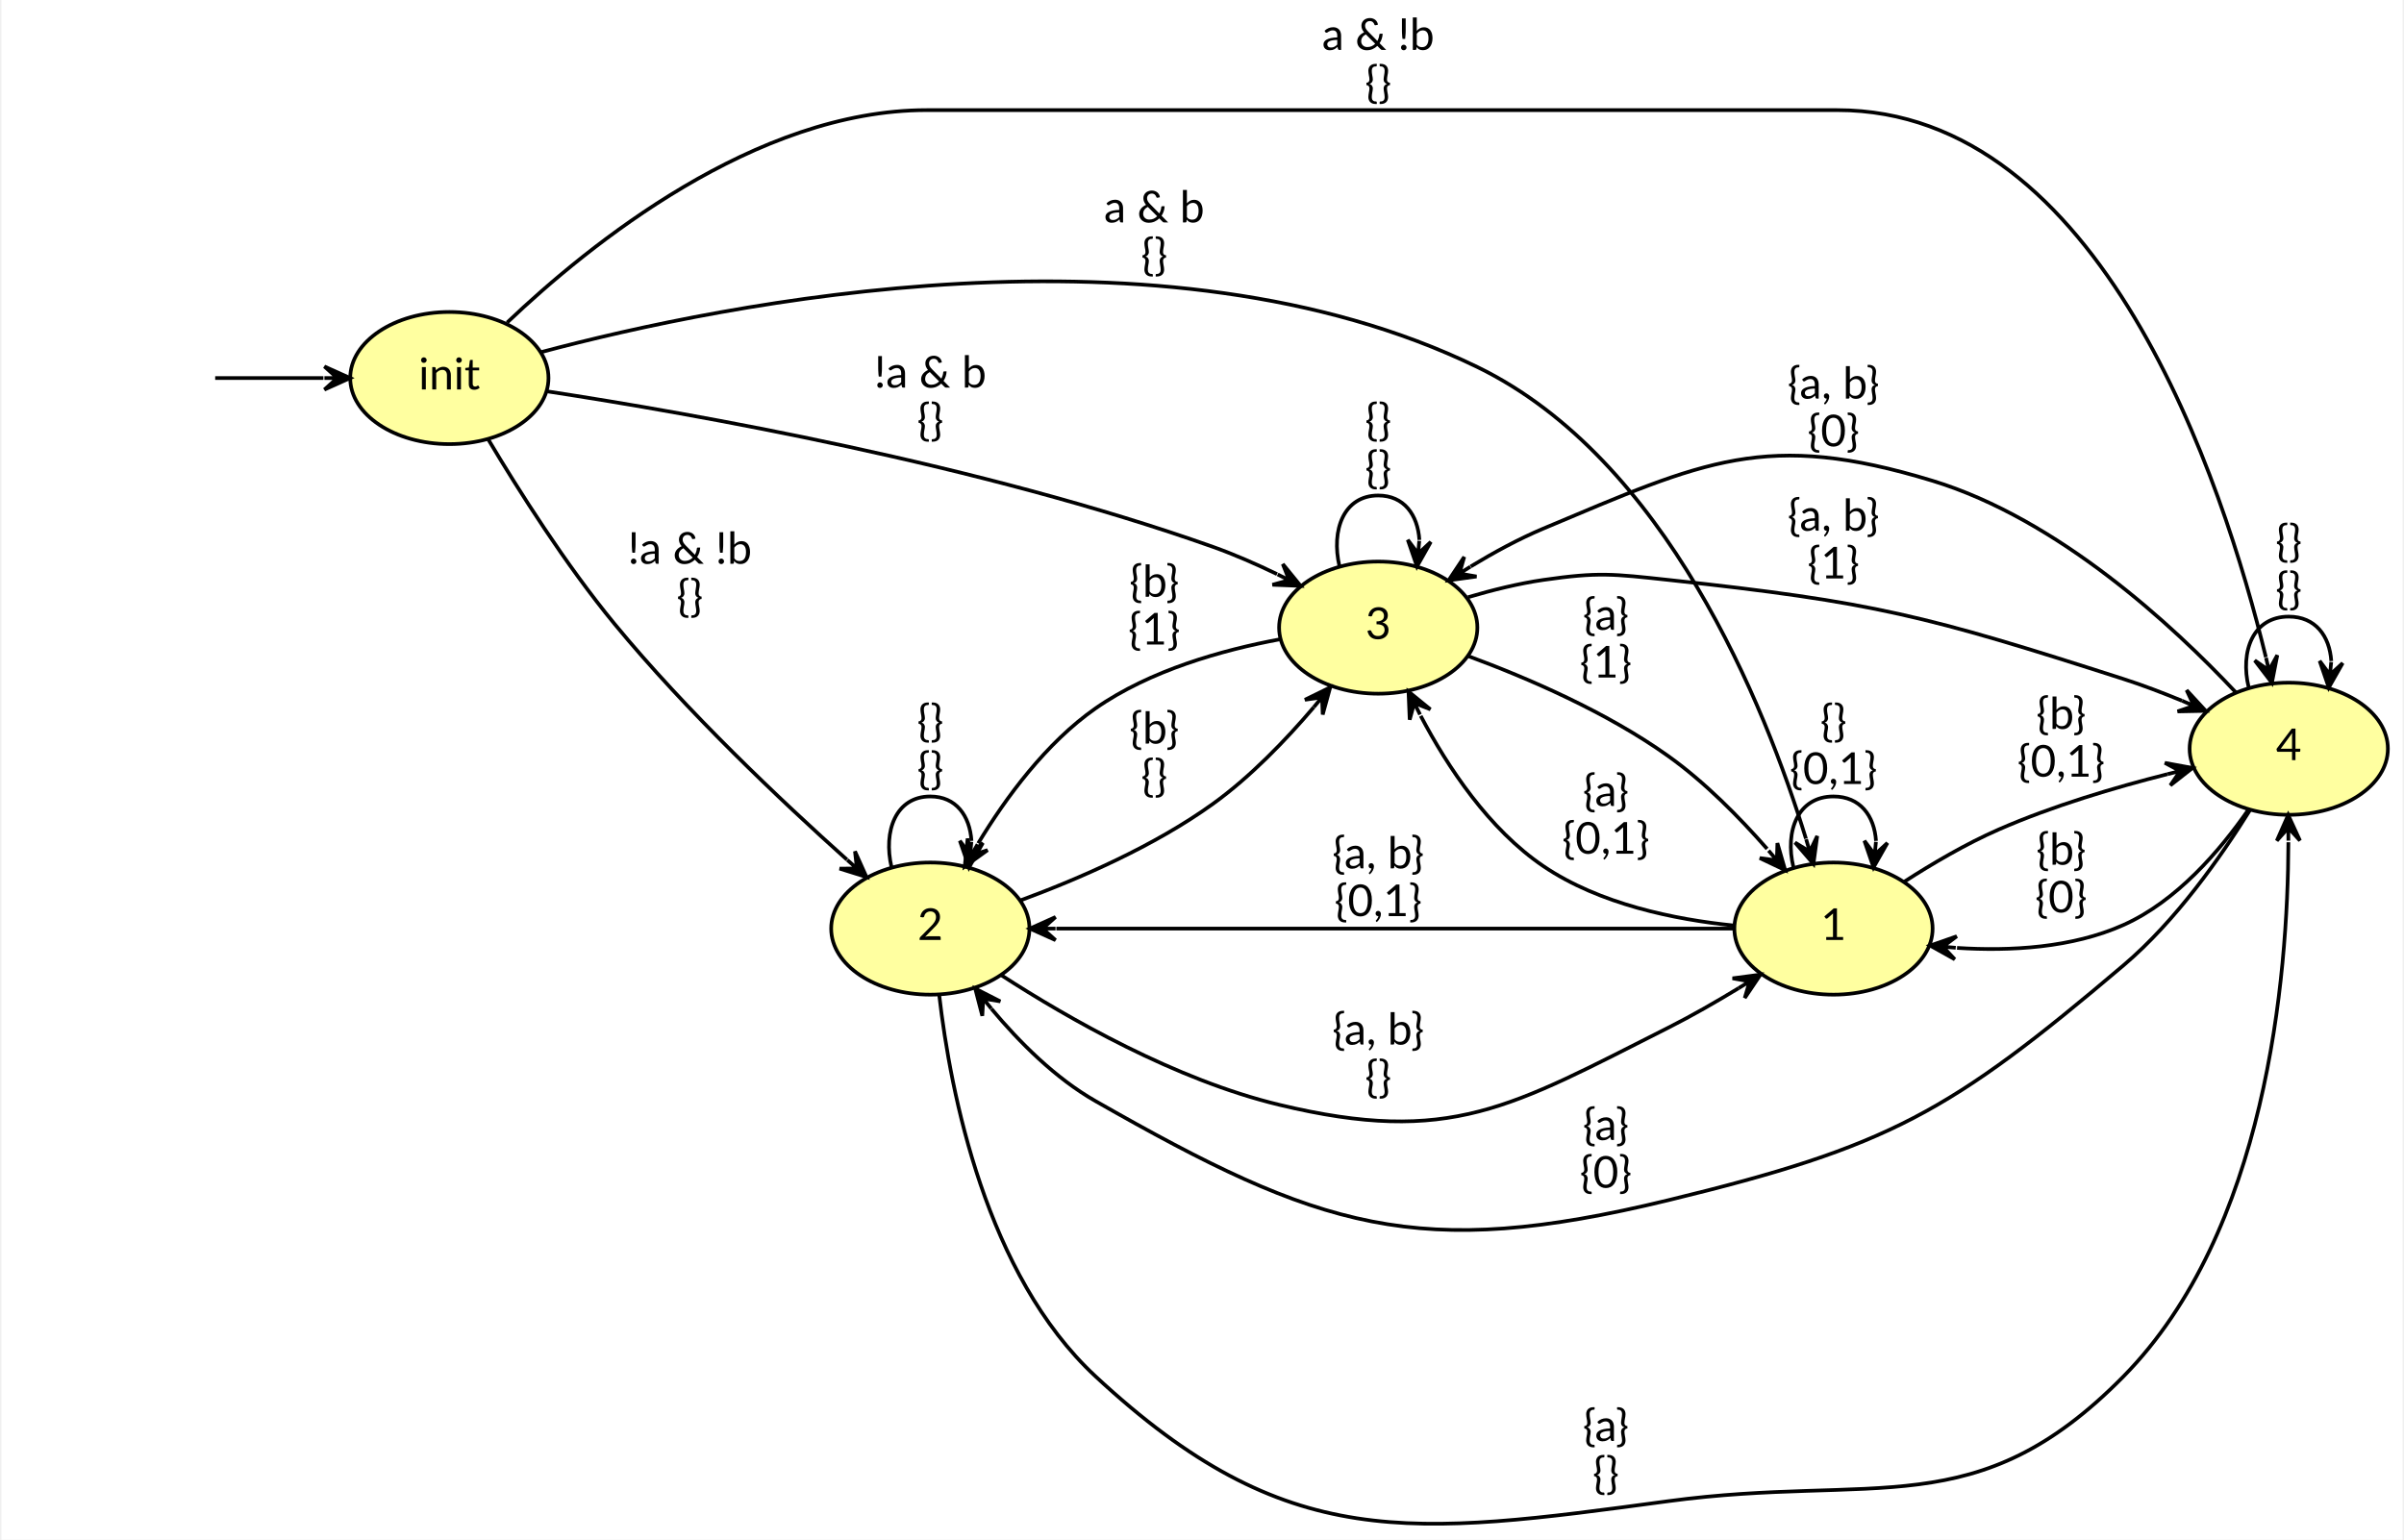
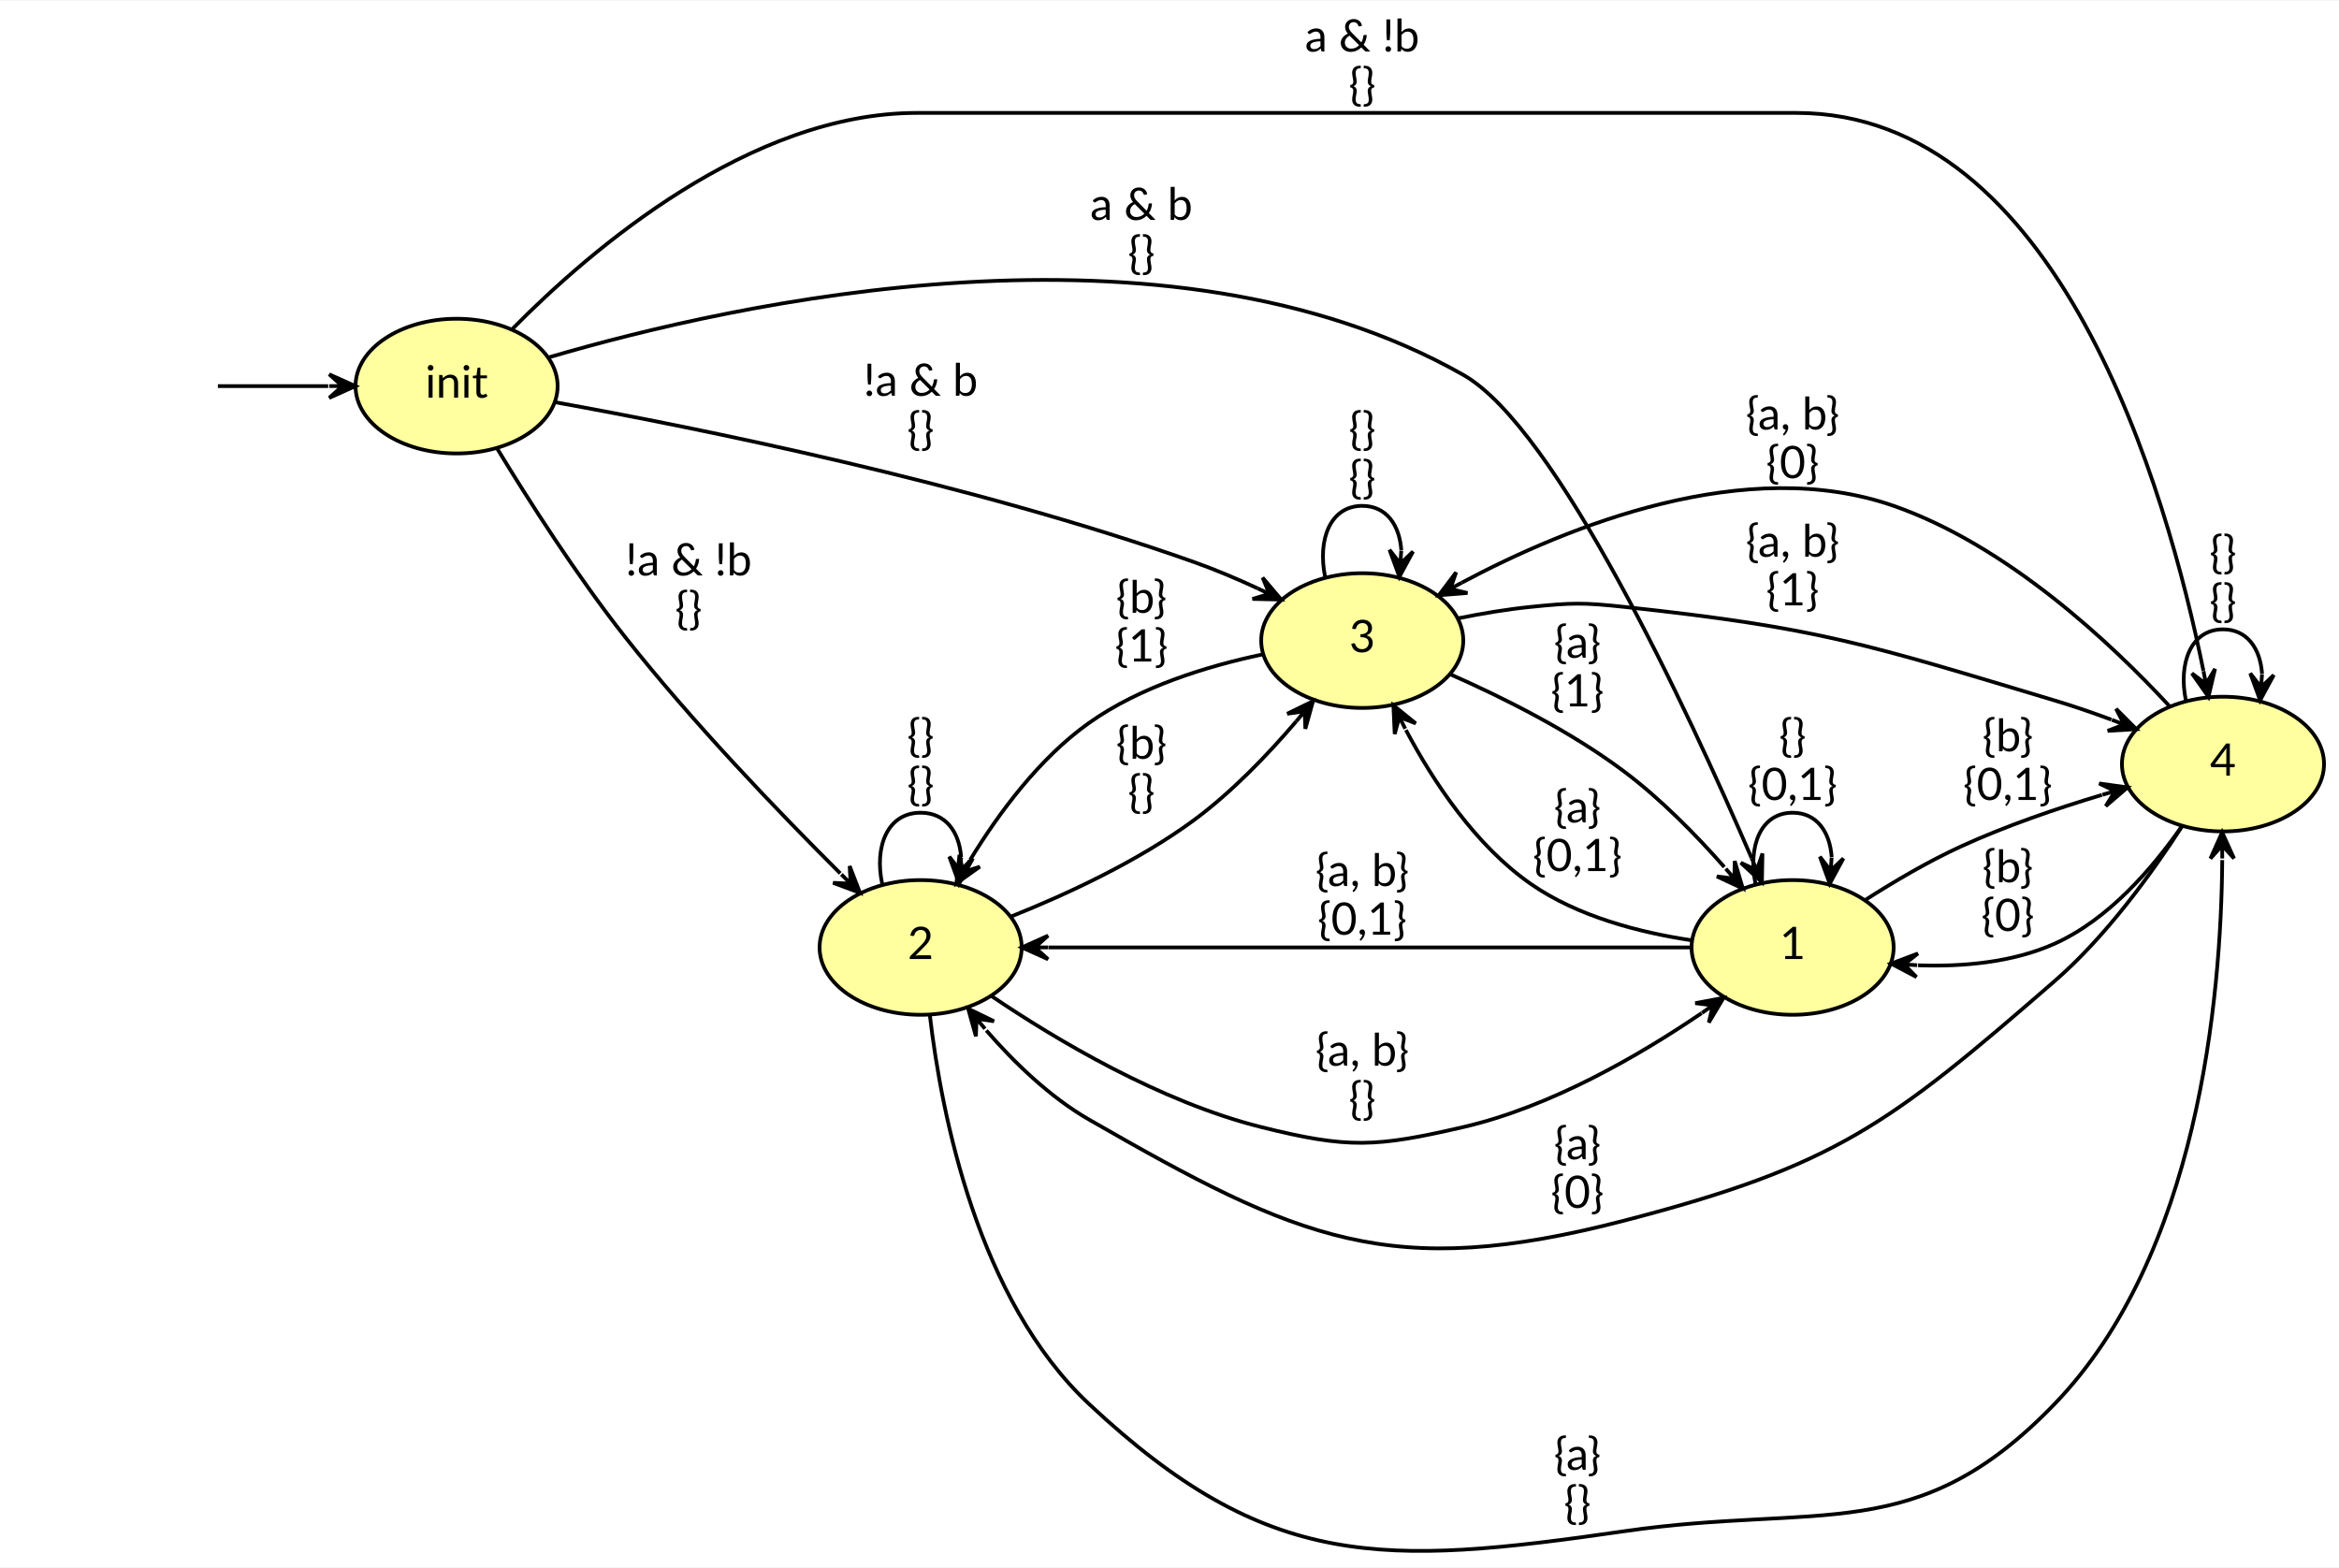
- <svg xmlns="http://www.w3.org/2000/svg" width="872" height="419pt" viewBox="0 0 654 419.5">
-   <g class="graph" transform="translate(4 415.5)">
-     <path fill="#fff" stroke="transparent" d="M-4 4v-419.5h654V4H-4z" />
+ <svg xmlns="http://www.w3.org/2000/svg" width="625pt" height="419pt" viewBox="0 0 625 418.65">
+   <g class="graph" transform="translate(4 414.65)">
+     <path fill="#fff" stroke="transparent" d="M-4 4v-418.65h625V4H-4z" />
    <g class="node">
-       <ellipse fill="#ffffa0" stroke="#000" cx="118" cy="-312.5" rx="27" ry="18" />
-       <text text-anchor="middle" x="118" y="-309.4" font-family="Lato" font-size="12">init</text>
+       <ellipse fill="#ffffa0" stroke="#000" cx="118" cy="-311.65" rx="27" ry="18" />
+       <text text-anchor="middle" x="118" y="-308.55" font-family="Lato" font-size="12">init</text>
    </g>
    <g class="edge">
-       <path fill="none" stroke="#000" d="M54.22-312.5H83.7" />
-       <path stroke="#000" d="M90.97-312.5l-7-3.15 3.5 3.15h-3.5 3.5l-3.5 3.15 7-3.15h0z" />
+       <path fill="none" stroke="#000" d="M54.22-311.65H83.7" />
+       <path stroke="#000" d="M90.97-311.65l-7-3.15 3.5 3.15h-3.5 3.5l-3.5 3.15 7-3.15h0z" />
    </g>
    <g class="node">
-       <ellipse fill="#ffffa0" stroke="#000" cx="249" cy="-162.5" rx="27" ry="18" />
-       <text text-anchor="middle" x="249" y="-159.4" font-family="Lato" font-size="12">2</text>
+       <ellipse fill="#ffffa0" stroke="#000" cx="242" cy="-161.65" rx="27" ry="18" />
+       <text text-anchor="middle" x="242" y="-158.55" font-family="Lato" font-size="12">2</text>
    </g>
    <g class="edge">
-       <path fill="none" stroke="#000" d="M128.56-295.84c8.34 14 21.17 34.23 34.44 50.34 19.61 23.8 45.31 48.12 63.3 64.23" />
-       <path stroke="#000" d="M231.62-176.55l-3.14-7 .52 4.68-2.61-2.33h0l2.61 2.33-4.71.03 7.33 2.29h0z" />
-       <text text-anchor="middle" x="183.5" y="-261.9" font-family="Lato" font-size="12">!a &amp; !b</text>
-       <text text-anchor="middle" x="183.5" y="-248.9" font-family="Lato" font-size="12">{}</text>
+       <path fill="none" stroke="#000" d="M128.74-295.14c8.45 13.91 21.33 34.09 34.26 50.49 18.04 22.87 41.15 46.91 57.52 63.2" />
+       <path stroke="#000" d="M225.8-176.24l-2.77-7.16.28 4.7-2.49-2.46h0l2.49 2.46-4.7-.22 7.19 2.68h0z" />
+       <text text-anchor="middle" x="180" y="-261.05" font-family="Lato" font-size="12">!a &amp; !b</text>
+       <text text-anchor="middle" x="180" y="-248.05" font-family="Lato" font-size="12">{}</text>
    </g>
    <g class="node">
-       <ellipse fill="#ffffa0" stroke="#000" cx="371" cy="-244.5" rx="27" ry="18" />
-       <text text-anchor="middle" x="371" y="-241.4" font-family="Lato" font-size="12">3</text>
+       <ellipse fill="#ffffa0" stroke="#000" cx="360" cy="-243.65" rx="27" ry="18" />
+       <text text-anchor="middle" x="360" y="-240.55" font-family="Lato" font-size="12">3</text>
    </g>
    <g class="edge">
-       <path fill="none" stroke="#000" d="M144.73-308.86c39.71 6.08 117.96 19.88 181.27 42.36 5.78 2.06 11.79 4.69 17.43 7.42" />
-       <path stroke="#000" d="M349.86-255.87l-4.85-5.95 1.72 4.39-3.13-1.57h0l3.13 1.57-4.54 1.25 7.67.31h0z" />
-       <text text-anchor="middle" x="249" y="-309.9" font-family="Lato" font-size="12">!a &amp; b</text>
-       <text text-anchor="middle" x="249" y="-296.9" font-family="Lato" font-size="12">{}</text>
+       <path fill="none" stroke="#000" d="M144.24-307.36c37.8 6.82 111.06 21.56 170.76 42.71 5.62 1.99 11.48 4.47 17.02 7.03" />
+       <path stroke="#000" d="M338.34-254.61l-4.96-5.86 1.8 4.35-3.16-1.5h0l3.16 1.5-4.51 1.34 7.67.17h0z" />
+       <text text-anchor="middle" x="242" y="-309.05" font-family="Lato" font-size="12">!a &amp; b</text>
+       <text text-anchor="middle" x="242" y="-296.05" font-family="Lato" font-size="12">{}</text>
    </g>
    <g class="node">
-       <ellipse fill="#ffffa0" stroke="#000" cx="619" cy="-211.5" rx="27" ry="18" />
-       <text text-anchor="middle" x="619" y="-208.4" font-family="Lato" font-size="12">4</text>
+       <ellipse fill="#ffffa0" stroke="#000" cx="590" cy="-210.65" rx="27" ry="18" />
+       <text text-anchor="middle" x="590" y="-207.55" font-family="Lato" font-size="12">4</text>
    </g>
    <g class="edge">
-       <path fill="none" stroke="#000" d="M133.74-327.62c22.48-21.39 67.68-57.88 114.26-57.88h248c71.94 0 105.07 100.95 116.77 149.06" />
-       <path stroke="#000" d="M614.41-229.46l1.47-7.54-2.27 4.13-.8-3.41h0l.8 3.41-3.87-2.69 4.67 6.1h0z" />
-       <text text-anchor="middle" x="371" y="-401.9" font-family="Lato" font-size="12">a &amp; !b</text>
-       <text text-anchor="middle" x="371" y="-388.9" font-family="Lato" font-size="12">{}</text>
+       <path fill="none" stroke="#000" d="M132.77-326.78c21.07-21.38 63.55-57.87 108.23-57.87h235c70.23 0 99.03 100.94 108.77 149.06" />
+       <path stroke="#000" d="M586.12-228.62l1.76-7.47-2.42 4.03-.67-3.43h0l.67 3.43-3.76-2.83 4.42 6.27h0z" />
+       <text text-anchor="middle" x="360" y="-401.05" font-family="Lato" font-size="12">a &amp; !b</text>
+       <text text-anchor="middle" x="360" y="-388.05" font-family="Lato" font-size="12">{}</text>
    </g>
    <g class="node">
-       <ellipse fill="#ffffa0" stroke="#000" cx="495" cy="-162.5" rx="27" ry="18" />
-       <text text-anchor="middle" x="495" y="-159.4" font-family="Lato" font-size="12">1</text>
+       <ellipse fill="#ffffa0" stroke="#000" cx="475" cy="-161.65" rx="27" ry="18" />
+       <text text-anchor="middle" x="475" y="-158.55" font-family="Lato" font-size="12">1</text>
    </g>
    <g class="edge">
-       <path fill="none" stroke="#000" d="M142.95-319.55c50.28-13.41 169.23-37.69 255.05 4.05 51.42 25.01 78.29 92.02 89.5 128.5" />
-       <path stroke="#000" d="M489.54-180.13l1.03-7.6-2.03 4.25-.99-3.36h0l.99 3.36-4.01-2.46 5.01 5.81h0z" />
-       <text text-anchor="middle" x="310" y="-354.9" font-family="Lato" font-size="12">a &amp; b</text>
-       <text text-anchor="middle" x="310" y="-341.9" font-family="Lato" font-size="12">{}</text>
+       <path fill="none" stroke="#000" d="M142.81-319.38c49.32-14.48 164.66-40.39 244.19 4.73 24.94 14.14 60.06 89.75 77.04 129.12" />
+       <path stroke="#000" d="M466.8-179.08l.14-7.67-1.52 4.45-1.38-3.21h0l1.38 3.21-4.27-1.98 5.65 5.2h0z" />
+       <text text-anchor="middle" x="301" y="-356.05" font-family="Lato" font-size="12">a &amp; b</text>
+       <text text-anchor="middle" x="301" y="-343.05" font-family="Lato" font-size="12">{}</text>
    </g>
    <g class="edge">
-       <path fill="none" stroke="#000" d="M238.45-179.16c-2.34-9.96 1.17-19.34 10.55-19.34 7.03 0 10.77 5.28 11.21 12.11" />
-       <path stroke="#000" d="M259.55-179.16l3.77-6.69-3.46 3.2.32-3.48h0l-.32 3.48-2.81-3.77 2.5 7.26h0z" />
-       <text text-anchor="middle" x="249" y="-214.9" font-family="Lato" font-size="12">{}</text>
-       <text text-anchor="middle" x="249" y="-201.9" font-family="Lato" font-size="12">{}</text>
+       <path fill="none" stroke="#000" d="M231.72-178.69c-2.1-9.82 1.33-18.96 10.28-18.96 6.71 0 10.32 5.14 10.82 11.85" />
+       <path stroke="#000" d="M252.28-178.69l3.67-6.74-3.41 3.25.27-3.49h0l-.27 3.49-2.88-3.73 2.62 7.22h0z" />
+       <text text-anchor="middle" x="242" y="-214.05" font-family="Lato" font-size="12">{}</text>
+       <text text-anchor="middle" x="242" y="-201.05" font-family="Lato" font-size="12">{}</text>
    </g>
    <g class="edge">
-       <path fill="none" stroke="#000" d="M273.59-170.2c15.71-5.79 36.35-14.72 52.41-26.3 10.18-7.34 19.8-17.33 27.43-26.3" />
-       <path stroke="#000" d="M357.92-228.22l-6.89 3.38 4.66-.68-2.24 2.69h0l2.24-2.69.19 4.7 2.04-7.4h0z" />
-       <text text-anchor="middle" x="310" y="-212.9" font-family="Lato" font-size="12">{b}</text>
-       <text text-anchor="middle" x="310" y="-199.9" font-family="Lato" font-size="12">{}</text>
+       <path fill="none" stroke="#000" d="M266.31-169.97c14.75-5.9 33.78-14.7 48.69-25.68 10.1-7.45 19.71-17.45 27.36-26.41" />
+       <path stroke="#000" d="M346.85-227.46l-6.89 3.36 4.66-.67-2.24 2.69h0l2.24-2.69.18 4.7 2.05-7.39h0z" />
+       <text text-anchor="middle" x="301" y="-212.05" font-family="Lato" font-size="12">{b}</text>
+       <text text-anchor="middle" x="301" y="-199.05" font-family="Lato" font-size="12">{}</text>
    </g>
    <g class="edge">
-       <path fill="none" stroke="#000" d="M251.43-144.36c3.07 26.63 12.7 76.14 42.57 103.86 52.01 48.28 85.67 43.47 156 34 56.63-7.62 83.91 6.73 124-34 38.85-39.46 44.78-108.38 44.9-145.53" />
-       <path stroke="#000" d="M618.85-193.46l-3.1 7.02 3.13-3.52.02 3.5h0l-.02-3.5 3.17 3.48-3.2-6.98h0z" />
-       <text text-anchor="middle" x="433" y="-22.9" font-family="Lato" font-size="12">{a}</text>
-       <text text-anchor="middle" x="433" y="-9.9" font-family="Lato" font-size="12">{}</text>
+       <path fill="none" stroke="#000" d="M244.46-143.55c3.11 26.59 12.79 76.04 42.54 103.9C334.68 5 365.35 3.7 430-5.65c52.75-7.64 77.99 4.35 115-34C583.35-79.4 589.52-147.91 589.8-185" />
+       <path stroke="#000" d="M589.78-192.42l-3.13 7.01 3.14-3.51.01 3.5h0l-.01-3.5 3.16 3.49-3.17-6.99h0z" />
+       <text text-anchor="middle" x="417.5" y="-22.05" font-family="Lato" font-size="12">{a}</text>
+       <text text-anchor="middle" x="417.5" y="-9.05" font-family="Lato" font-size="12">{}</text>
    </g>
    <g class="edge">
-       <path fill="none" stroke="#000" d="M268.4-149.76c18.24 11.79 47.45 28.49 75.6 35.26 46.69 11.23 63.12.63 106-21 6.36-3.21 13.02-7.03 19.17-10.77" />
-       <path stroke="#000" d="M475.12-149.96l-7.61 1.01 4.64.84-2.98 1.84h0l2.98-1.84-1.32 4.52 4.29-6.37h0z" />
-       <text text-anchor="middle" x="371" y="-130.9" font-family="Lato" font-size="12">{a, b}</text>
-       <text text-anchor="middle" x="371" y="-117.9" font-family="Lato" font-size="12">{}</text>
+       <path fill="none" stroke="#000" d="M260.87-148.7c17.42 11.78 45.16 28.3 72.13 35.05 23.28 5.82 30.62 5.4 54 0 23.35-5.4 46.98-19.08 63.71-30.46" />
+       <path stroke="#000" d="M456.55-148.18l-7.55 1.42 4.68.58-2.87 2.01h0l2.87-2.01-1.07 4.59 3.94-6.59h0z" />
+       <text text-anchor="middle" x="360" y="-130.05" font-family="Lato" font-size="12">{a, b}</text>
+       <text text-anchor="middle" x="360" y="-117.05" font-family="Lato" font-size="12">{}</text>
    </g>
    <g class="edge">
-       <path fill="none" stroke="#000" d="M344.24-241.32c-15.64 2.91-35.38 8.44-50.24 18.82-13.43 9.39-24.36 24.21-31.96 36.77" />
-       <path stroke="#000" d="M258.37-179.4l6.23-4.48-4.48 1.45 1.76-3.03h0l-1.76 3.03-.96-4.61-.79 7.64h0z" />
-       <text text-anchor="middle" x="310" y="-252.9" font-family="Lato" font-size="12">{b}</text>
-       <text text-anchor="middle" x="310" y="-239.9" font-family="Lato" font-size="12">{1}</text>
+       <path fill="none" stroke="#000" d="M333.23-239.92c-14.59 3.08-32.59 8.58-46.23 18.27-13.28 9.42-24.14 24.11-31.76 36.59" />
+       <path stroke="#000" d="M251.56-178.77l6.26-4.45-4.49 1.43 1.77-3.02h0l-1.77 3.02-.95-4.61-.82 7.63h0z" />
+       <text text-anchor="middle" x="301" y="-251.05" font-family="Lato" font-size="12">{b}</text>
+       <text text-anchor="middle" x="301" y="-238.05" font-family="Lato" font-size="12">{1}</text>
    </g>
    <g class="edge">
-       <path fill="none" stroke="#000" d="M360.45-261.16c-2.34-9.96 1.17-19.34 10.55-19.34 7.03 0 10.77 5.28 11.21 12.11" />
-       <path stroke="#000" d="M381.55-261.16l3.77-6.69-3.46 3.2.32-3.48h0l-.32 3.48-2.81-3.77 2.5 7.26h0z" />
-       <text text-anchor="middle" x="371" y="-296.9" font-family="Lato" font-size="12">{}</text>
-       <text text-anchor="middle" x="371" y="-283.9" font-family="Lato" font-size="12">{}</text>
+       <path fill="none" stroke="#000" d="M350.08-260.69c-2.03-9.82 1.28-18.96 9.92-18.96 6.48 0 9.96 5.14 10.44 11.85" />
+       <path stroke="#000" d="M369.92-260.69l3.65-6.75-3.39 3.26.25-3.49h0l-.25 3.49-2.89-3.72 2.63 7.21h0z" />
+       <text text-anchor="middle" x="360" y="-296.05" font-family="Lato" font-size="12">{}</text>
+       <text text-anchor="middle" x="360" y="-283.05" font-family="Lato" font-size="12">{}</text>
    </g>
    <g class="edge">
-       <path fill="none" stroke="#000" d="M395.47-252.79c6.56-1.94 13.75-3.73 20.53-4.71 14.96-2.16 18.98-1.62 34 0 56.08 6.04 70.3 9.74 124 27 5.24 1.68 10.7 3.77 15.93 5.93" />
-       <path stroke="#000" d="M596.39-221.82l-5.21-5.64 1.99 4.27-3.22-1.38h0l3.22 1.38-4.46 1.52 7.68-.15h0z" />
-       <text text-anchor="middle" x="495" y="-270.9" font-family="Lato" font-size="12">{a, b}</text>
-       <text text-anchor="middle" x="495" y="-257.9" font-family="Lato" font-size="12">{1}</text>
+       <path fill="none" stroke="#000" d="M385.53-249.58c6.31-1.28 13.11-2.43 19.47-3.07 11.05-1.12 13.95-1.19 25 0 52.01 5.58 64.9 9.97 115 25 4.96 1.48 10.16 3.27 15.17 5.13" />
+       <path stroke="#000" d="M566.85-219.98l-5.42-5.43 2.15 4.18-3.27-1.24h0l3.27 1.24-4.39 1.7 7.66-.45h0z" />
+       <text text-anchor="middle" x="475" y="-266.05" font-family="Lato" font-size="12">{a, b}</text>
+       <text text-anchor="middle" x="475" y="-253.05" font-family="Lato" font-size="12">{1}</text>
    </g>
    <g class="edge">
-       <path fill="none" stroke="#000" d="M395.46-236.76c16.2 5.98 37.75 15.27 54.54 27.26 9.9 7.07 19.34 16.63 26.92 25.28" />
-       <path stroke="#000" d="M481.85-178.42l-2.13-7.37-.14 4.71-2.26-2.67h0l2.26 2.67-4.66-.63 6.93 3.29h0z" />
-       <text text-anchor="middle" x="433" y="-243.9" font-family="Lato" font-size="12">{a}</text>
-       <text text-anchor="middle" x="433" y="-230.9" font-family="Lato" font-size="12">{1}</text>
+       <path fill="none" stroke="#000" d="M383.58-234.61c14.07 6.2 32.13 15.23 46.42 25.96 9.73 7.3 19.15 16.89 26.75 25.51" />
+       <path stroke="#000" d="M461.71-177.38l-2.18-7.36-.1 4.71-2.29-2.66h0l2.29 2.66-4.67-.6 6.95 3.25h0z" />
+       <text text-anchor="middle" x="417.5" y="-239.05" font-family="Lato" font-size="12">{a}</text>
+       <text text-anchor="middle" x="417.5" y="-226.05" font-family="Lato" font-size="12">{1}</text>
    </g>
    <g class="edge">
-       <path fill="none" stroke="#000" d="M608.49-194.86c-7.95 12.8-20.26 30.3-34.49 42.36-47.3 40.11-63.73 49.37-124 64-68.38 16.61-94.87 7.85-156-27-10.94-6.23-20.77-16.08-28.35-25.15" />
-       <path stroke="#000" d="M261.23-146.16l1.93 7.43.26-4.7 2.19 2.73h0l-2.19-2.73 4.65.76-6.84-3.49h0z" />
-       <text text-anchor="middle" x="433" y="-104.9" font-family="Lato" font-size="12">{a}</text>
-       <text text-anchor="middle" x="433" y="-91.9" font-family="Lato" font-size="12">{0}</text>
+       <path fill="none" stroke="#000" d="M579-193.91c-8.05 12.47-20.25 29.33-34 41.26-44.17 38.34-58.38 49.3-115 64-62.6 16.24-86.91 5.2-143-27-10.43-5.99-19.95-15.21-27.45-23.82" />
+       <path stroke="#000" d="M254.7-145.29l2.07 7.39.17-4.71 2.25 2.69h0l-2.25-2.69 4.67.68-6.91-3.36h0z" />
+       <text text-anchor="middle" x="417.5" y="-105.05" font-family="Lato" font-size="12">{a}</text>
+       <text text-anchor="middle" x="417.5" y="-92.05" font-family="Lato" font-size="12">{0}</text>
    </g>
    <g class="edge">
-       <path fill="none" stroke="#000" d="M604.6-226.84c-17.03-18.15-48.36-47.21-82.6-57.66-45.4-13.85-62.24-5.38-106 13-6.69 2.81-13.56 6.55-19.81 10.34" />
-       <path stroke="#000" d="M390.17-257.38l7.6-1.05-4.64-.81 2.97-1.86h0l-2.97 1.86 1.29-4.53-4.25 6.39h0z" />
-       <text text-anchor="middle" x="495" y="-306.9" font-family="Lato" font-size="12">{a, b}</text>
-       <text text-anchor="middle" x="495" y="-293.9" font-family="Lato" font-size="12">{0}</text>
+       <path fill="none" stroke="#000" d="M575.79-226.03c-15.63-16.9-43.39-43.03-73.79-53.62-39.48-13.76-86.84 5.31-115.39 20.52" />
+       <path stroke="#000" d="M380.47-255.76l7.65-.61-4.59-1.08 3.07-1.68h0l-3.07 1.68 1.56-4.44-4.62 6.13h0z" />
+       <text text-anchor="middle" x="475" y="-300.05" font-family="Lato" font-size="12">{a, b}</text>
+       <text text-anchor="middle" x="475" y="-287.05" font-family="Lato" font-size="12">{0}</text>
    </g>
    <g class="edge">
-       <path fill="none" stroke="#000" d="M608.1-228.16c-2.42-9.96 1.21-19.34 10.9-19.34 7.27 0 11.13 5.28 11.58 12.11" />
-       <path stroke="#000" d="M629.9-228.16l3.79-6.68-3.46 3.19.33-3.48h0l-.33 3.48-2.81-3.78 2.48 7.27h0z" />
-       <text text-anchor="middle" x="619" y="-263.9" font-family="Lato" font-size="12">{}</text>
-       <text text-anchor="middle" x="619" y="-250.9" font-family="Lato" font-size="12">{}</text>
+       <path fill="none" stroke="#000" d="M580.08-227.69c-2.03-9.82 1.28-18.96 9.92-18.96 6.48 0 9.96 5.14 10.44 11.85" />
+       <path stroke="#000" d="M599.92-227.69l3.65-6.75-3.39 3.26.25-3.49h0l-.25 3.49-2.89-3.72 2.63 7.21h0z" />
+       <text text-anchor="middle" x="590" y="-263.05" font-family="Lato" font-size="12">{}</text>
+       <text text-anchor="middle" x="590" y="-250.05" font-family="Lato" font-size="12">{}</text>
    </g>
    <g class="edge">
-       <path fill="none" stroke="#000" d="M607.98-194.85c-7.73 11.14-19.53 24.89-33.98 31.35-14 6.27-30.88 7.19-45.35 6.26" />
-       <path stroke="#000" d="M521.33-157.87l6.7 3.74-3.21-3.44 3.48.3h0l-3.48-.3 3.76-2.84-7.25 2.54h0z" />
-       <text text-anchor="middle" x="557" y="-179.9" font-family="Lato" font-size="12">{b}</text>
-       <text text-anchor="middle" x="557" y="-166.9" font-family="Lato" font-size="12">{0}</text>
+       <path fill="none" stroke="#000" d="M578.98-194.01c-7.73 11.13-19.54 24.88-33.98 31.36-11.22 5.03-24.55 6.19-36.48 5.77" />
+       <path stroke="#000" d="M501.31-157.33l6.79 3.58-3.3-3.36 3.49.21h0l-3.49-.21 3.69-2.93-7.18 2.71h0z" />
+       <text text-anchor="middle" x="532.5" y="-179.05" font-family="Lato" font-size="12">{b}</text>
+       <text text-anchor="middle" x="532.5" y="-166.05" font-family="Lato" font-size="12">{0}</text>
    </g>
    <g class="edge">
-       <path fill="none" stroke="#000" d="M467.71-162.5H283.33" />
-       <path stroke="#000" d="M276.11-162.5l7 3.15-3.5-3.15h3.5-3.5l3.5-3.15-7 3.15h0z" />
-       <text text-anchor="middle" x="371" y="-178.9" font-family="Lato" font-size="12">{a, b}</text>
-       <text text-anchor="middle" x="371" y="-165.9" font-family="Lato" font-size="12">{0,1}</text>
+       <path fill="none" stroke="#000" d="M447.69-161.65H276.15" />
+       <path stroke="#000" d="M269.05-161.65l7 3.15-3.5-3.15h3.5-3.5l3.5-3.15-7 3.15h0z" />
+       <text text-anchor="middle" x="360" y="-178.05" font-family="Lato" font-size="12">{a, b}</text>
+       <text text-anchor="middle" x="360" y="-165.05" font-family="Lato" font-size="12">{0,1}</text>
    </g>
    <g class="edge">
-       <path fill="none" stroke="#000" d="M467.85-163.34c-16.13-1.64-36.59-5.82-51.85-16.16-14.84-10.04-26.04-26.92-33.43-40.95" />
-       <path stroke="#000" d="M379.25-227.08l.32 7.67 1.25-4.54 1.57 3.13h0l-1.57-3.13 4.39 1.72-5.96-4.85h0z" />
-       <text text-anchor="middle" x="433" y="-195.9" font-family="Lato" font-size="12">{a}</text>
-       <text text-anchor="middle" x="433" y="-182.9" font-family="Lato" font-size="12">{0,1}</text>
+       <path fill="none" stroke="#000" d="M447.89-163.58c-13.76-2.07-30.34-6.33-42.89-15.07-14.7-10.25-25.91-27.12-33.33-41.1" />
+       <path stroke="#000" d="M368.33-226.34l.35 7.66 1.23-4.54 1.58 3.12h0l-1.58-3.12 4.39 1.7-5.97-4.82h0z" />
+       <text text-anchor="middle" x="417.5" y="-195.05" font-family="Lato" font-size="12">{a}</text>
+       <text text-anchor="middle" x="417.5" y="-182.05" font-family="Lato" font-size="12">{0,1}</text>
    </g>
    <g class="edge">
-       <path fill="none" stroke="#000" d="M514.22-175.24c7.7-4.96 16.91-10.38 25.78-14.26 14.62-6.4 31.6-11.45 45.98-15.08" />
-       <path stroke="#000" d="M592.8-206.26l-7.55-1.39 4.15 2.23-3.4.83h0l3.4-.83-2.65 3.89 6.05-4.73h0z" />
-       <text text-anchor="middle" x="557" y="-216.9" font-family="Lato" font-size="12">{b}</text>
-       <text text-anchor="middle" x="557" y="-203.9" font-family="Lato" font-size="12">{0,1}</text>
+       <path fill="none" stroke="#000" d="M494.29-174.25c7.7-4.94 16.91-10.37 25.71-14.4 11.94-5.48 25.63-10.15 37.65-13.76" />
+       <path stroke="#000" d="M564.51-204.41l-7.6-1.06 4.24 2.04-3.36.98h0l3.36-.98-2.47 4.01 5.83-4.99h0z" />
+       <text text-anchor="middle" x="532.5" y="-214.05" font-family="Lato" font-size="12">{b}</text>
+       <text text-anchor="middle" x="532.5" y="-201.05" font-family="Lato" font-size="12">{0,1}</text>
    </g>
    <g class="edge">
-       <path fill="none" stroke="#000" d="M484.1-179.16c-2.42-9.96 1.21-19.34 10.9-19.34 7.27 0 11.13 5.28 11.58 12.11" />
-       <path stroke="#000" d="M505.9-179.16l3.79-6.68-3.46 3.19.33-3.48h0l-.33 3.48-2.81-3.78 2.48 7.27h0z" />
-       <text text-anchor="middle" x="495" y="-214.9" font-family="Lato" font-size="12">{}</text>
-       <text text-anchor="middle" x="495" y="-201.9" font-family="Lato" font-size="12">{0,1}</text>
+       <path fill="none" stroke="#000" d="M465.08-178.69c-2.03-9.82 1.28-18.96 9.92-18.96 6.48 0 9.96 5.14 10.44 11.85" />
+       <path stroke="#000" d="M484.92-178.69l3.65-6.75-3.39 3.26.25-3.49h0l-.25 3.49-2.89-3.72 2.63 7.21h0z" />
+       <text text-anchor="middle" x="475" y="-214.05" font-family="Lato" font-size="12">{}</text>
+       <text text-anchor="middle" x="475" y="-201.05" font-family="Lato" font-size="12">{0,1}</text>
    </g>
  </g>
</svg>
